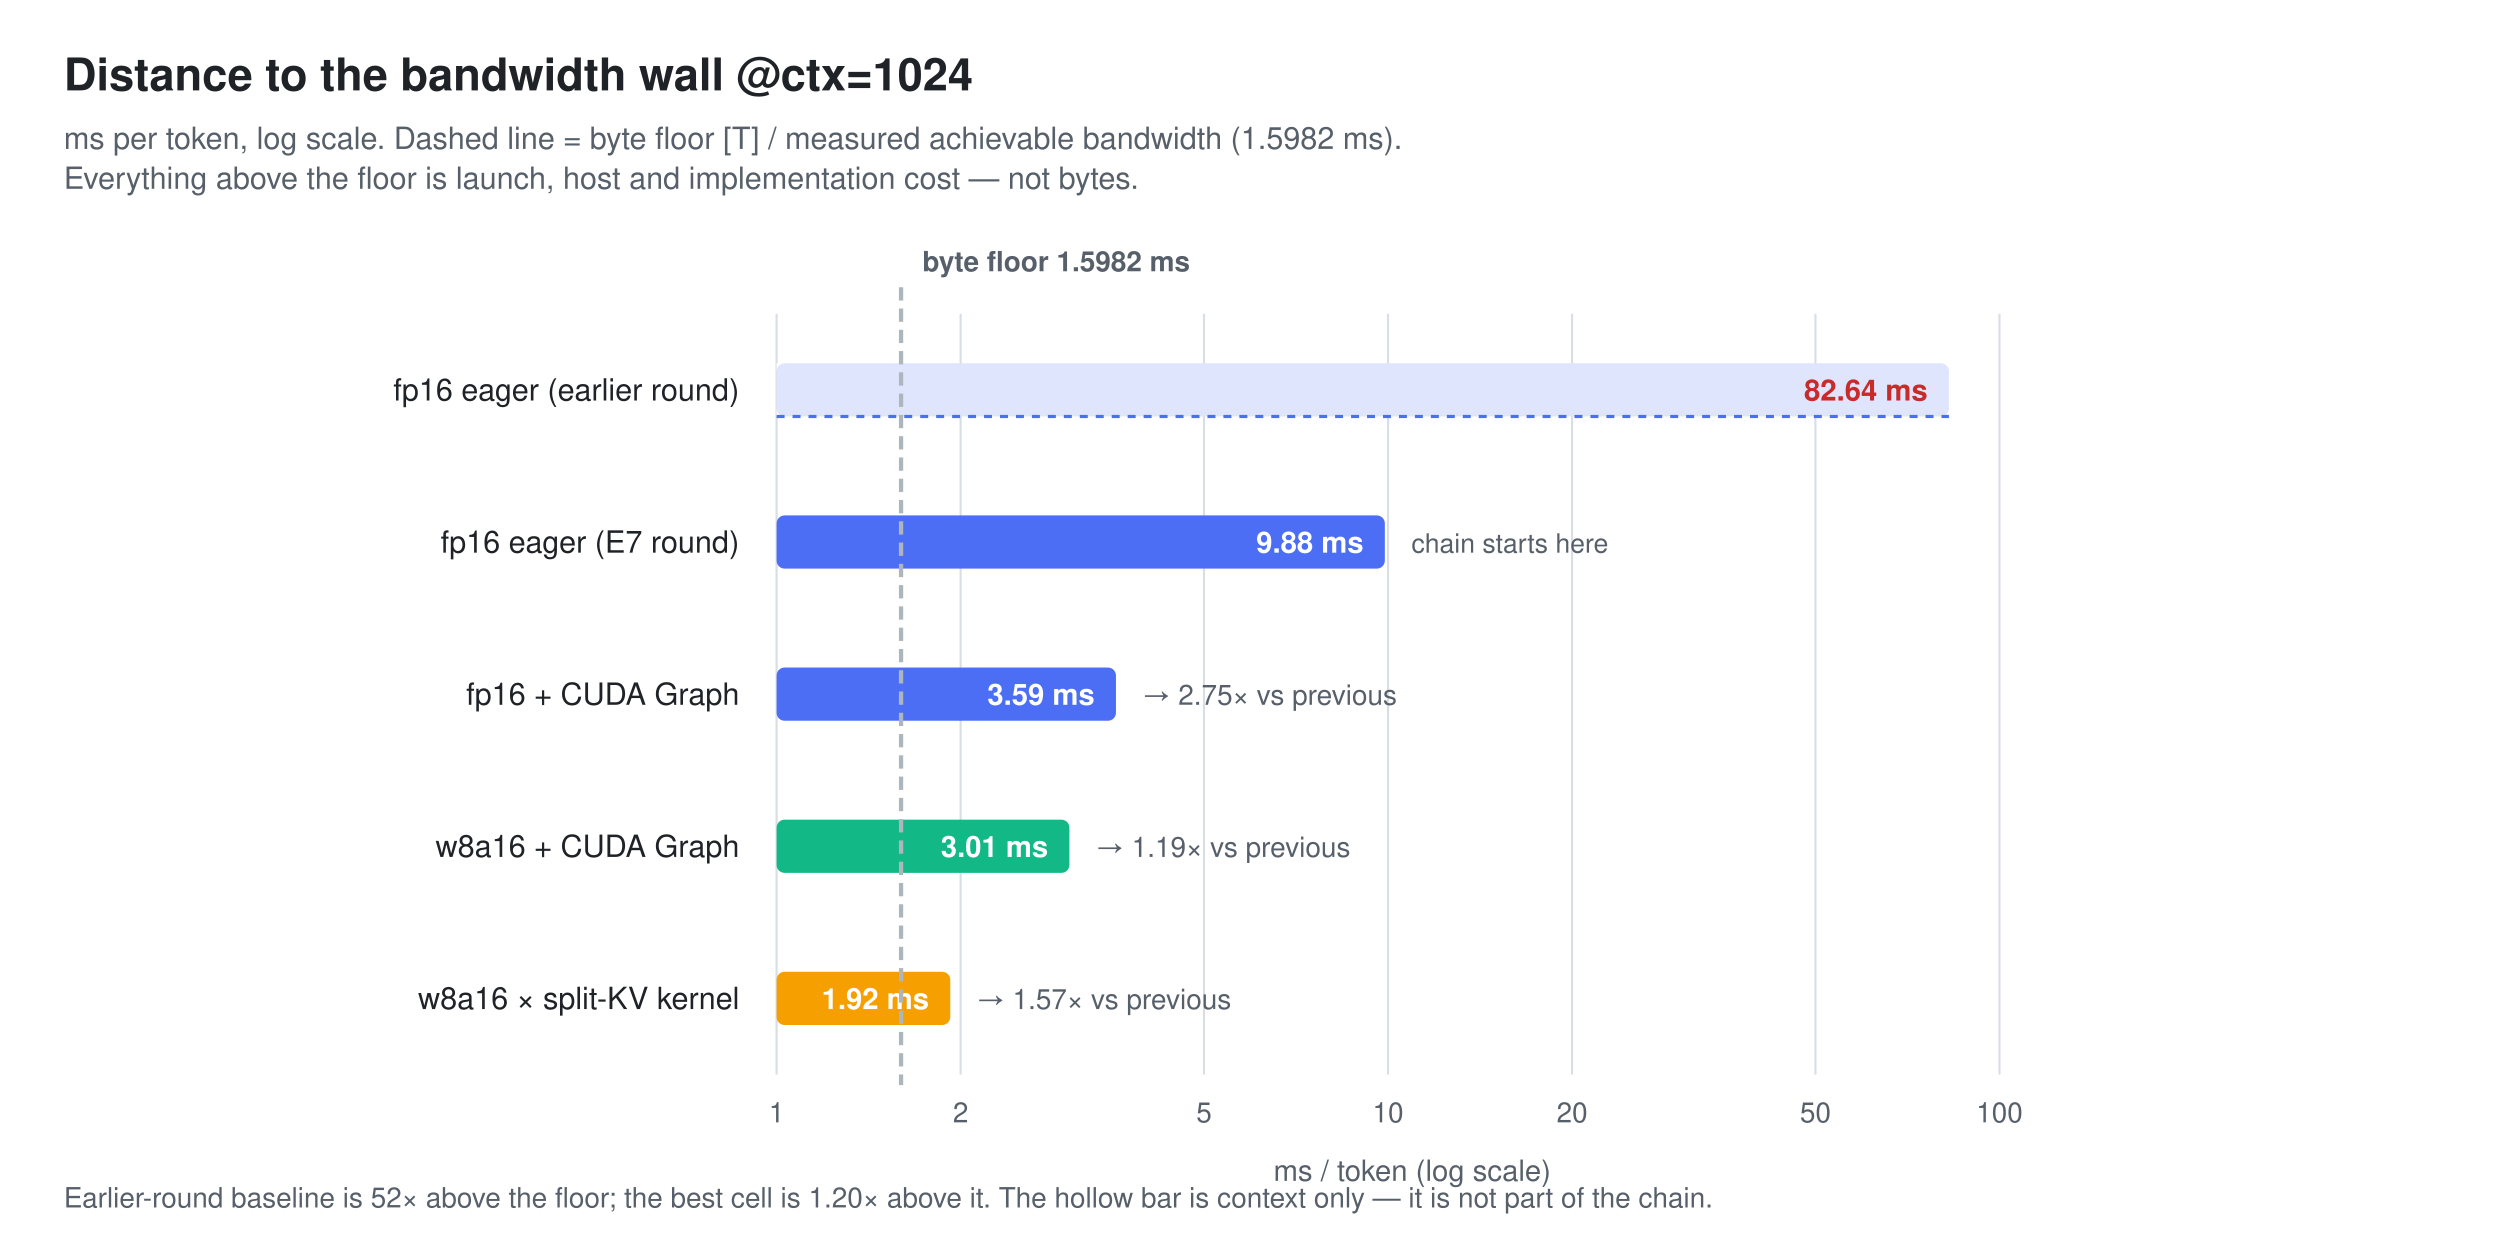
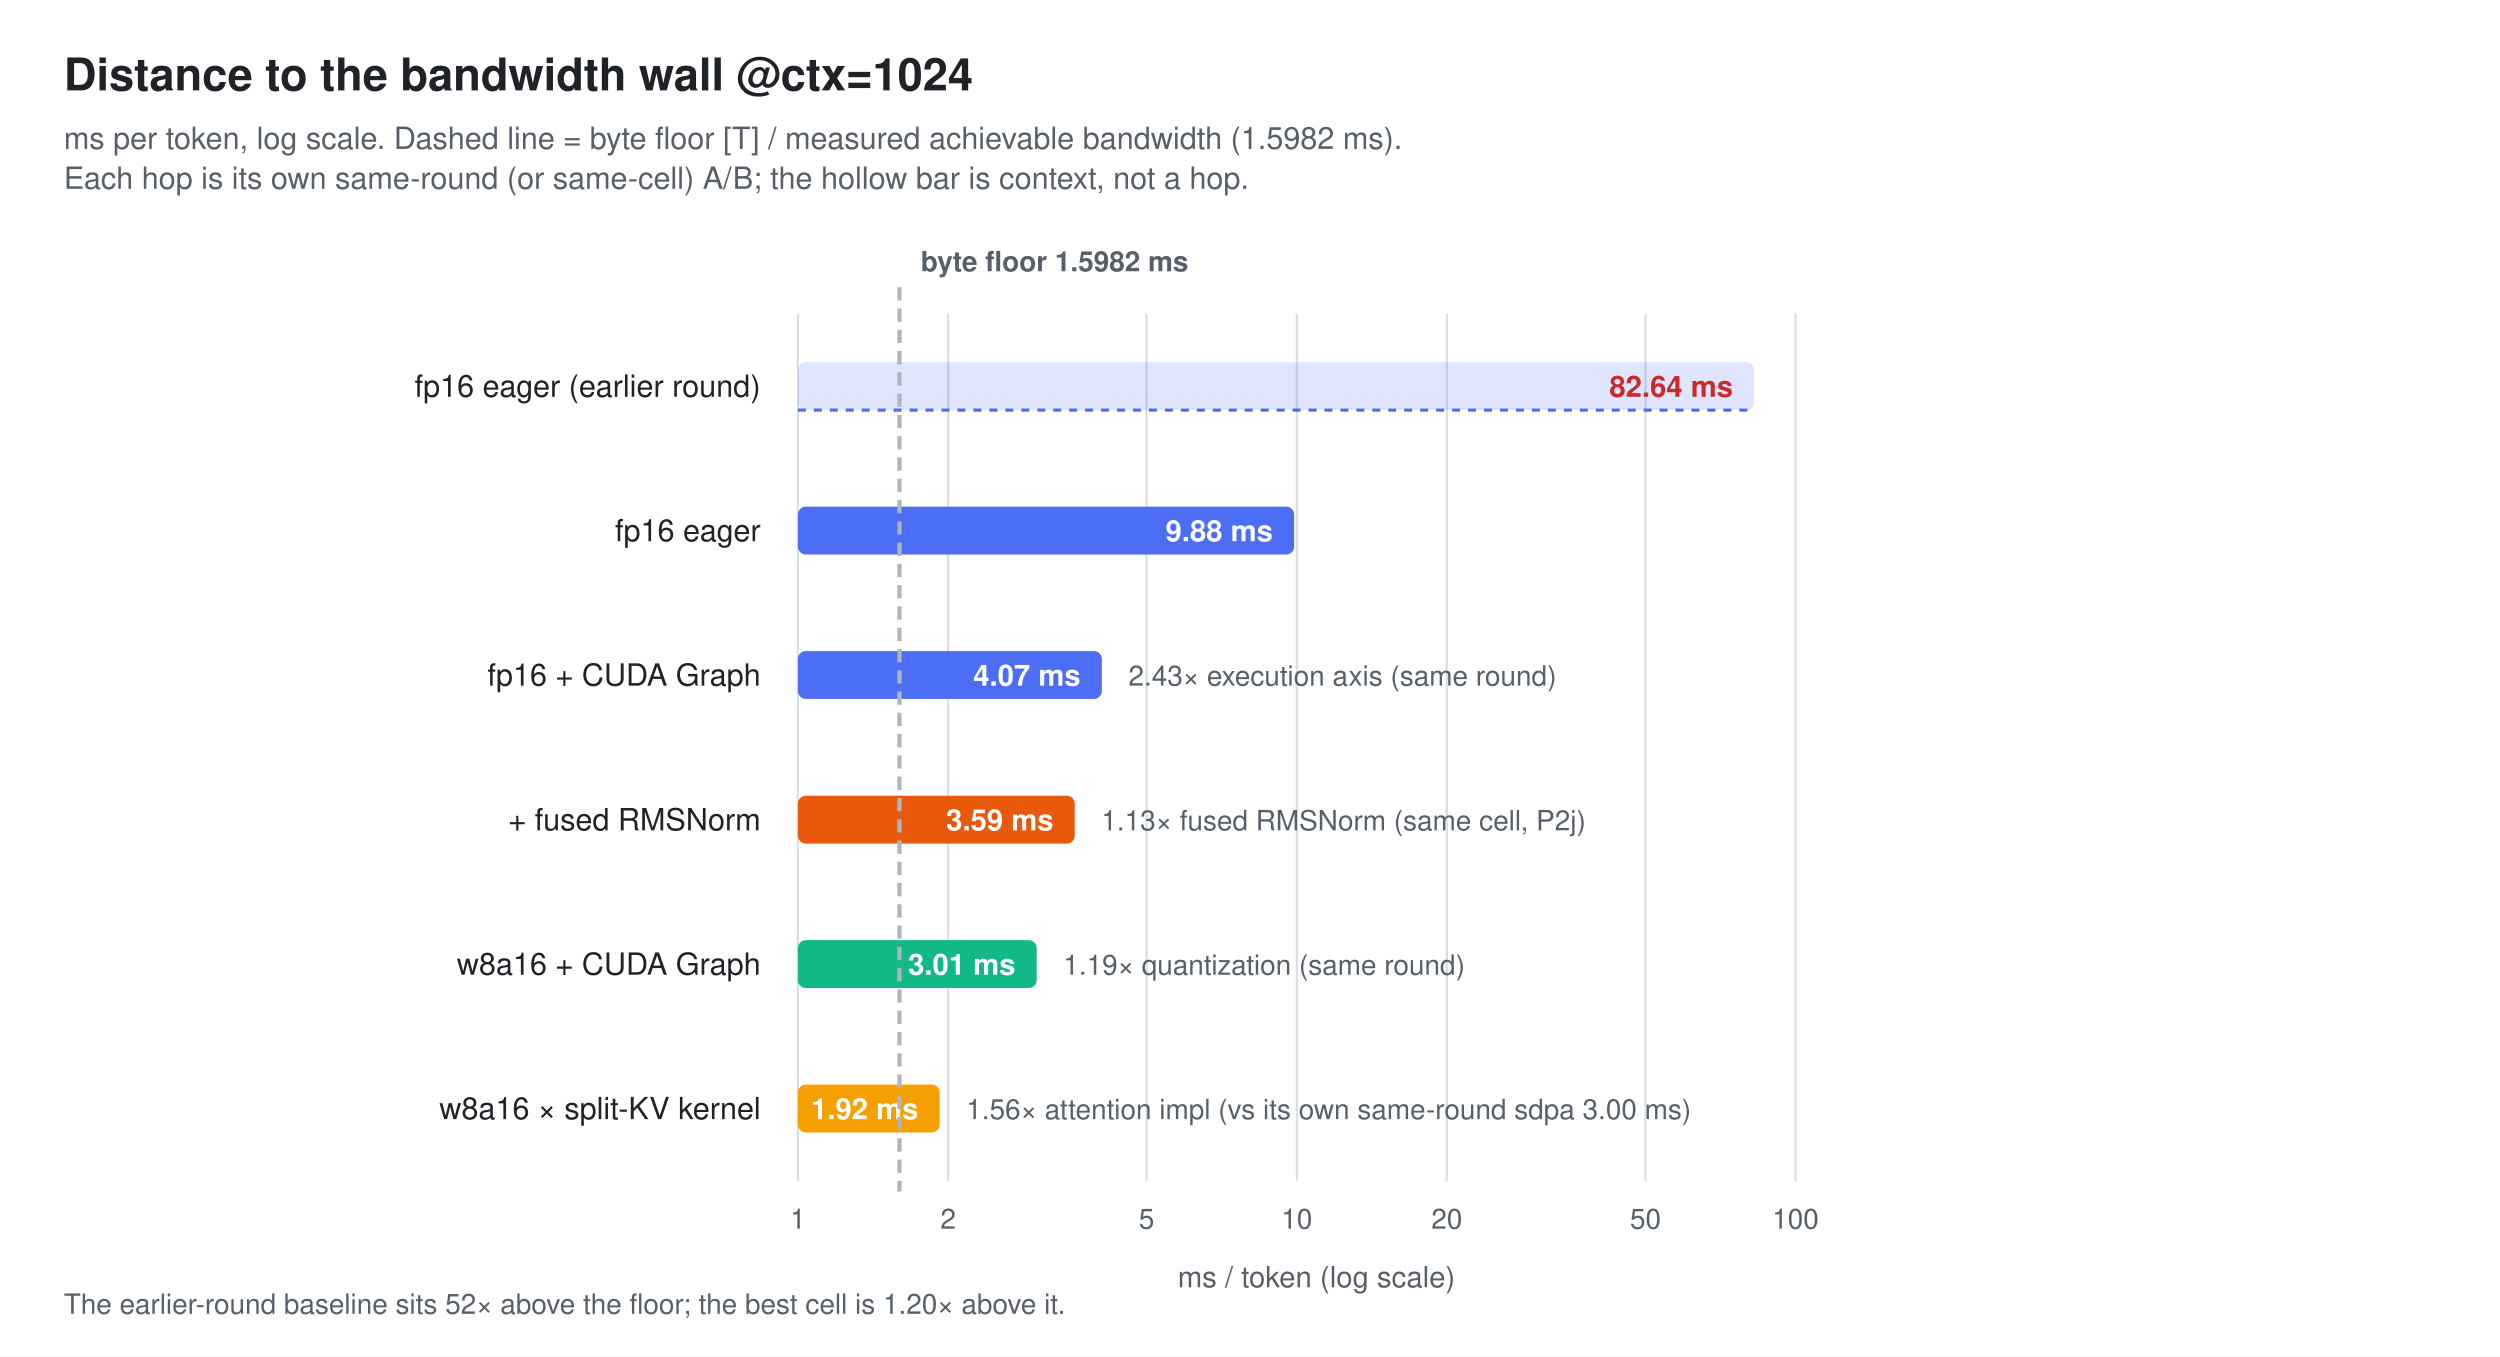
- <svg xmlns="http://www.w3.org/2000/svg" width="940" height="470" viewBox="0 0 940 470" font-family="-apple-system, 'Segoe UI', Helvetica, Arial, sans-serif">
-   <rect width="940" height="470" fill="#ffffff" />
+ <svg xmlns="http://www.w3.org/2000/svg" width="940" height="510" viewBox="0 0 940 510" font-family="-apple-system, 'Segoe UI', Helvetica, Arial, sans-serif">
+   <rect width="940" height="510" fill="#ffffff" />
  <text x="24.0" y="34.0" font-size="17.0" fill="#1f2328" font-weight="600" text-anchor="start">Distance to the bandwidth wall @ctx=1024</text>
  <text x="24.0" y="56.0" font-size="11.5" fill="#57606a" font-weight="400" text-anchor="start">ms per token, log scale. Dashed line = byte floor [T] / measured achievable bandwidth (1.5982 ms).</text>
-   <text x="24.0" y="71.0" font-size="11.5" fill="#57606a" font-weight="400" text-anchor="start">Everything above the floor is launch, host and implementation cost — not bytes.</text>
-   <line x1="292.0" y1="118.0" x2="292.0" y2="404.0" stroke="#d8dee4" stroke-width="0.8" />
-   <text x="292.0" y="422.0" font-size="10.5" fill="#57606a" font-weight="400" text-anchor="middle">1</text>
-   <line x1="361.2" y1="118.0" x2="361.2" y2="404.0" stroke="#d8dee4" stroke-width="0.8" />
-   <text x="361.2" y="422.0" font-size="10.5" fill="#57606a" font-weight="400" text-anchor="middle">2</text>
-   <line x1="452.7" y1="118.0" x2="452.7" y2="404.0" stroke="#d8dee4" stroke-width="0.8" />
-   <text x="452.7" y="422.0" font-size="10.5" fill="#57606a" font-weight="400" text-anchor="middle">5</text>
-   <line x1="521.9" y1="118.0" x2="521.9" y2="404.0" stroke="#d8dee4" stroke-width="0.8" />
-   <text x="521.9" y="422.0" font-size="10.5" fill="#57606a" font-weight="400" text-anchor="middle">10</text>
-   <line x1="591.1" y1="118.0" x2="591.1" y2="404.0" stroke="#d8dee4" stroke-width="0.8" />
-   <text x="591.1" y="422.0" font-size="10.5" fill="#57606a" font-weight="400" text-anchor="middle">20</text>
-   <line x1="682.6" y1="118.0" x2="682.6" y2="404.0" stroke="#d8dee4" stroke-width="0.8" />
-   <text x="682.6" y="422.0" font-size="10.5" fill="#57606a" font-weight="400" text-anchor="middle">50</text>
-   <line x1="751.8" y1="118.0" x2="751.8" y2="404.0" stroke="#d8dee4" stroke-width="0.8" />
-   <text x="751.8" y="422.0" font-size="10.5" fill="#57606a" font-weight="400" text-anchor="middle">100</text>
-   <text x="531.0" y="444.0" font-size="11.0" fill="#57606a" font-weight="400" text-anchor="middle">ms / token  (log scale)</text>
-   <rect x="292.0" y="136.6" width="440.8" height="20.0" fill="#ffffff" opacity="1.00" rx="0.0" />
-   <rect x="292.0" y="136.6" width="440.8" height="20.0" fill="#4c6ef5" opacity="0.18" rx="3.0" />
-   <line x1="292.0" y1="156.6" x2="732.8" y2="156.6" stroke="#4c6ef5" stroke-width="1.2" stroke-dasharray="3 3" />
-   <text x="278.0" y="150.6" font-size="11.5" fill="#1f2328" font-weight="400" text-anchor="end">fp16 eager (earlier round)</text>
-   <text x="724.8" y="150.6" font-size="11.0" fill="#c92a2a" font-weight="600" text-anchor="end">82.64 ms</text>
-   <rect x="292.0" y="193.8" width="228.7" height="20.0" fill="#4c6ef5" opacity="1.00" rx="3.0" />
-   <text x="278.0" y="207.8" font-size="11.5" fill="#1f2328" font-weight="400" text-anchor="end">fp16 eager (E7 round)</text>
-   <text x="512.7" y="207.8" font-size="11.0" fill="#ffffff" font-weight="600" text-anchor="end">9.88 ms</text>
-   <text x="530.7" y="207.8" font-size="10.0" fill="#57606a" font-weight="400" text-anchor="start">chain starts here</text>
-   <rect x="292.0" y="251.0" width="127.6" height="20.0" fill="#4c6ef5" opacity="1.00" rx="3.0" />
-   <text x="278.0" y="265.0" font-size="11.5" fill="#1f2328" font-weight="400" text-anchor="end">fp16 + CUDA Graph</text>
-   <text x="411.6" y="265.0" font-size="11.0" fill="#ffffff" font-weight="600" text-anchor="end">3.59 ms</text>
-   <text x="429.6" y="265.0" font-size="10.5" fill="#57606a" font-weight="400" text-anchor="start">→ 2.75× vs previous</text>
-   <rect x="292.0" y="308.2" width="110.1" height="20.0" fill="#12b886" opacity="1.00" rx="3.0" />
-   <text x="278.0" y="322.2" font-size="11.5" fill="#1f2328" font-weight="400" text-anchor="end">w8a16 + CUDA Graph</text>
-   <text x="394.1" y="322.2" font-size="11.0" fill="#ffffff" font-weight="600" text-anchor="end">3.01 ms</text>
-   <text x="412.1" y="322.2" font-size="10.5" fill="#57606a" font-weight="400" text-anchor="start">→ 1.19× vs previous</text>
-   <rect x="292.0" y="365.4" width="65.3" height="20.0" fill="#f59f00" opacity="1.00" rx="3.0" />
-   <text x="278.0" y="379.4" font-size="11.5" fill="#1f2328" font-weight="400" text-anchor="end">w8a16 × split-KV kernel</text>
-   <text x="349.3" y="379.4" font-size="11.0" fill="#ffffff" font-weight="600" text-anchor="end">1.92 ms</text>
-   <text x="367.3" y="379.4" font-size="10.5" fill="#57606a" font-weight="400" text-anchor="start">→ 1.57× vs previous</text>
-   <line x1="338.8" y1="108.0" x2="338.8" y2="408.0" stroke="#adb5bd" stroke-width="1.6" stroke-dasharray="5 3" />
-   <text x="346.8" y="102.0" font-size="10.5" fill="#57606a" font-weight="600" text-anchor="start">byte floor 1.5982 ms</text>
-   <text x="24.0" y="454.0" font-size="10.5" fill="#57606a" font-weight="400" text-anchor="start">Earlier-round baseline is 52× above the floor; the best cell is 1.20× above it. The hollow bar is context only — it is not part of the chain.</text>
+   <text x="24.0" y="71.0" font-size="11.5" fill="#57606a" font-weight="400" text-anchor="start">Each hop is its own same-round (or same-cell) A/B; the hollow bar is context, not a hop.</text>
+   <line x1="300.0" y1="118.0" x2="300.0" y2="444.0" stroke="#d8dee4" stroke-width="0.8" />
+   <text x="300.0" y="462.0" font-size="10.5" fill="#57606a" font-weight="400" text-anchor="middle">1</text>
+   <line x1="356.5" y1="118.0" x2="356.5" y2="444.0" stroke="#d8dee4" stroke-width="0.8" />
+   <text x="356.5" y="462.0" font-size="10.5" fill="#57606a" font-weight="400" text-anchor="middle">2</text>
+   <line x1="431.1" y1="118.0" x2="431.1" y2="444.0" stroke="#d8dee4" stroke-width="0.8" />
+   <text x="431.1" y="462.0" font-size="10.5" fill="#57606a" font-weight="400" text-anchor="middle">5</text>
+   <line x1="487.6" y1="118.0" x2="487.6" y2="444.0" stroke="#d8dee4" stroke-width="0.8" />
+   <text x="487.6" y="462.0" font-size="10.5" fill="#57606a" font-weight="400" text-anchor="middle">10</text>
+   <line x1="544.0" y1="118.0" x2="544.0" y2="444.0" stroke="#d8dee4" stroke-width="0.8" />
+   <text x="544.0" y="462.0" font-size="10.5" fill="#57606a" font-weight="400" text-anchor="middle">20</text>
+   <line x1="618.7" y1="118.0" x2="618.7" y2="444.0" stroke="#d8dee4" stroke-width="0.8" />
+   <text x="618.7" y="462.0" font-size="10.5" fill="#57606a" font-weight="400" text-anchor="middle">50</text>
+   <line x1="675.1" y1="118.0" x2="675.1" y2="444.0" stroke="#d8dee4" stroke-width="0.8" />
+   <text x="675.1" y="462.0" font-size="10.5" fill="#57606a" font-weight="400" text-anchor="middle">100</text>
+   <text x="495.0" y="484.0" font-size="11.0" fill="#57606a" font-weight="400" text-anchor="middle">ms / token  (log scale)</text>
+   <rect x="300.0" y="136.2" width="359.6" height="18.0" fill="#4c6ef5" opacity="0.18" rx="3.0" />
+   <line x1="300.0" y1="154.2" x2="659.6" y2="154.2" stroke="#4c6ef5" stroke-width="1.2" stroke-dasharray="3 3" />
+   <text x="286.0" y="149.2" font-size="11.5" fill="#1f2328" font-weight="400" text-anchor="end">fp16 eager (earlier round)</text>
+   <text x="651.6" y="149.2" font-size="11.0" fill="#c92a2a" font-weight="600" text-anchor="end">82.64 ms</text>
+   <rect x="300.0" y="190.5" width="186.6" height="18.0" fill="#4c6ef5" opacity="1.00" rx="3.0" />
+   <text x="286.0" y="203.5" font-size="11.5" fill="#1f2328" font-weight="400" text-anchor="end">fp16 eager</text>
+   <text x="478.6" y="203.5" font-size="11.0" fill="#ffffff" font-weight="600" text-anchor="end">9.88 ms</text>
+   <rect x="300.0" y="244.8" width="114.3" height="18.0" fill="#4c6ef5" opacity="1.00" rx="3.0" />
+   <text x="286.0" y="257.8" font-size="11.5" fill="#1f2328" font-weight="400" text-anchor="end">fp16 + CUDA Graph</text>
+   <text x="406.3" y="257.8" font-size="11.0" fill="#ffffff" font-weight="600" text-anchor="end">4.07 ms</text>
+   <text x="424.3" y="257.8" font-size="10.5" fill="#57606a" font-weight="400" text-anchor="start">2.43×  execution axis (same round)</text>
+   <rect x="300.0" y="299.2" width="104.1" height="18.0" fill="#e8590c" opacity="1.00" rx="3.0" />
+   <text x="286.0" y="312.2" font-size="11.5" fill="#1f2328" font-weight="400" text-anchor="end">+ fused RMSNorm</text>
+   <text x="396.1" y="312.2" font-size="11.0" fill="#ffffff" font-weight="600" text-anchor="end">3.59 ms</text>
+   <text x="414.1" y="312.2" font-size="10.5" fill="#57606a" font-weight="400" text-anchor="start">1.13×  fused RMSNorm (same cell, P2j)</text>
+   <rect x="300.0" y="353.5" width="89.8" height="18.0" fill="#12b886" opacity="1.00" rx="3.0" />
+   <text x="286.0" y="366.5" font-size="11.5" fill="#1f2328" font-weight="400" text-anchor="end">w8a16 + CUDA Graph</text>
+   <text x="381.8" y="366.5" font-size="11.0" fill="#ffffff" font-weight="600" text-anchor="end">3.01 ms</text>
+   <text x="399.8" y="366.5" font-size="10.5" fill="#57606a" font-weight="400" text-anchor="start">1.19×  quantization (same round)</text>
+   <rect x="300.0" y="407.8" width="53.3" height="18.0" fill="#f59f00" opacity="1.00" rx="3.0" />
+   <text x="286.0" y="420.8" font-size="11.5" fill="#1f2328" font-weight="400" text-anchor="end">w8a16 × split-KV kernel</text>
+   <text x="345.3" y="420.8" font-size="11.0" fill="#ffffff" font-weight="600" text-anchor="end">1.92 ms</text>
+   <text x="363.3" y="420.8" font-size="10.5" fill="#57606a" font-weight="400" text-anchor="start">1.56×  attention impl (vs its own same-round sdpa 3.00 ms)</text>
+   <line x1="338.2" y1="108.0" x2="338.2" y2="448.0" stroke="#adb5bd" stroke-width="1.6" stroke-dasharray="5 3" />
+   <text x="346.2" y="102.0" font-size="10.5" fill="#57606a" font-weight="600" text-anchor="start">byte floor 1.5982 ms</text>
+   <text x="24.0" y="494.0" font-size="10.5" fill="#57606a" font-weight="400" text-anchor="start">The earlier-round baseline sits 52× above the floor; the best cell is 1.20× above it.</text>
</svg>
